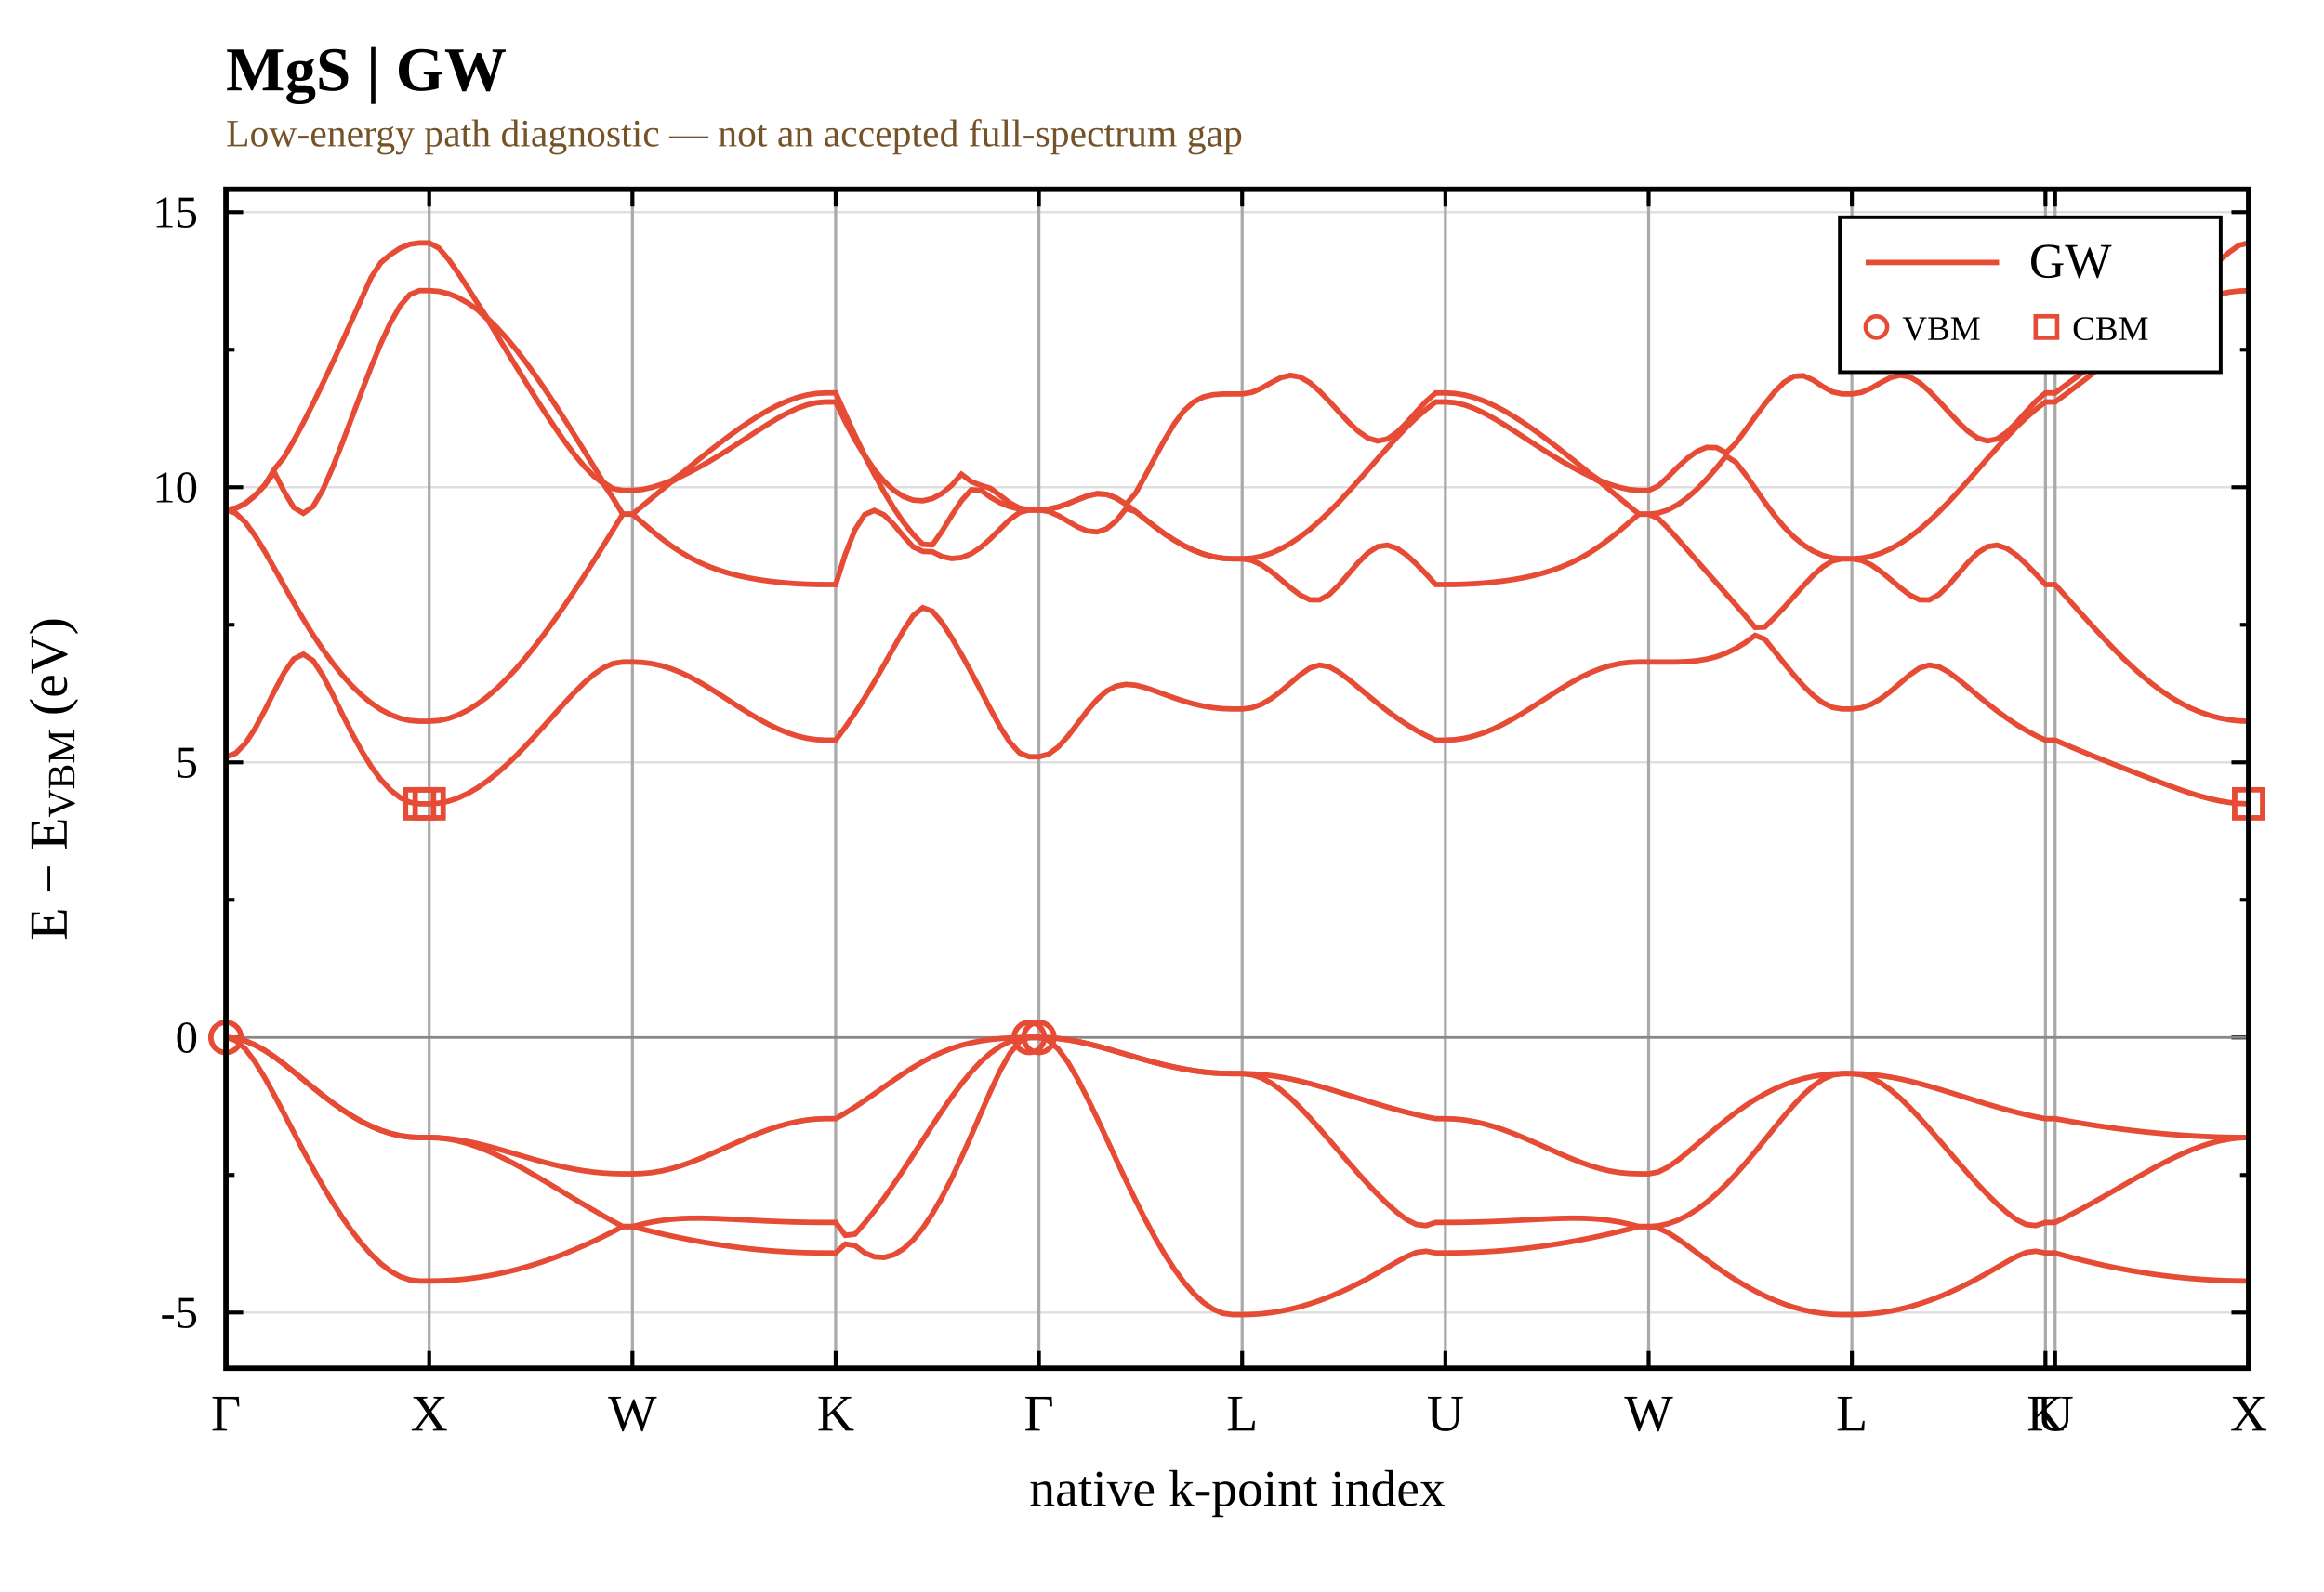
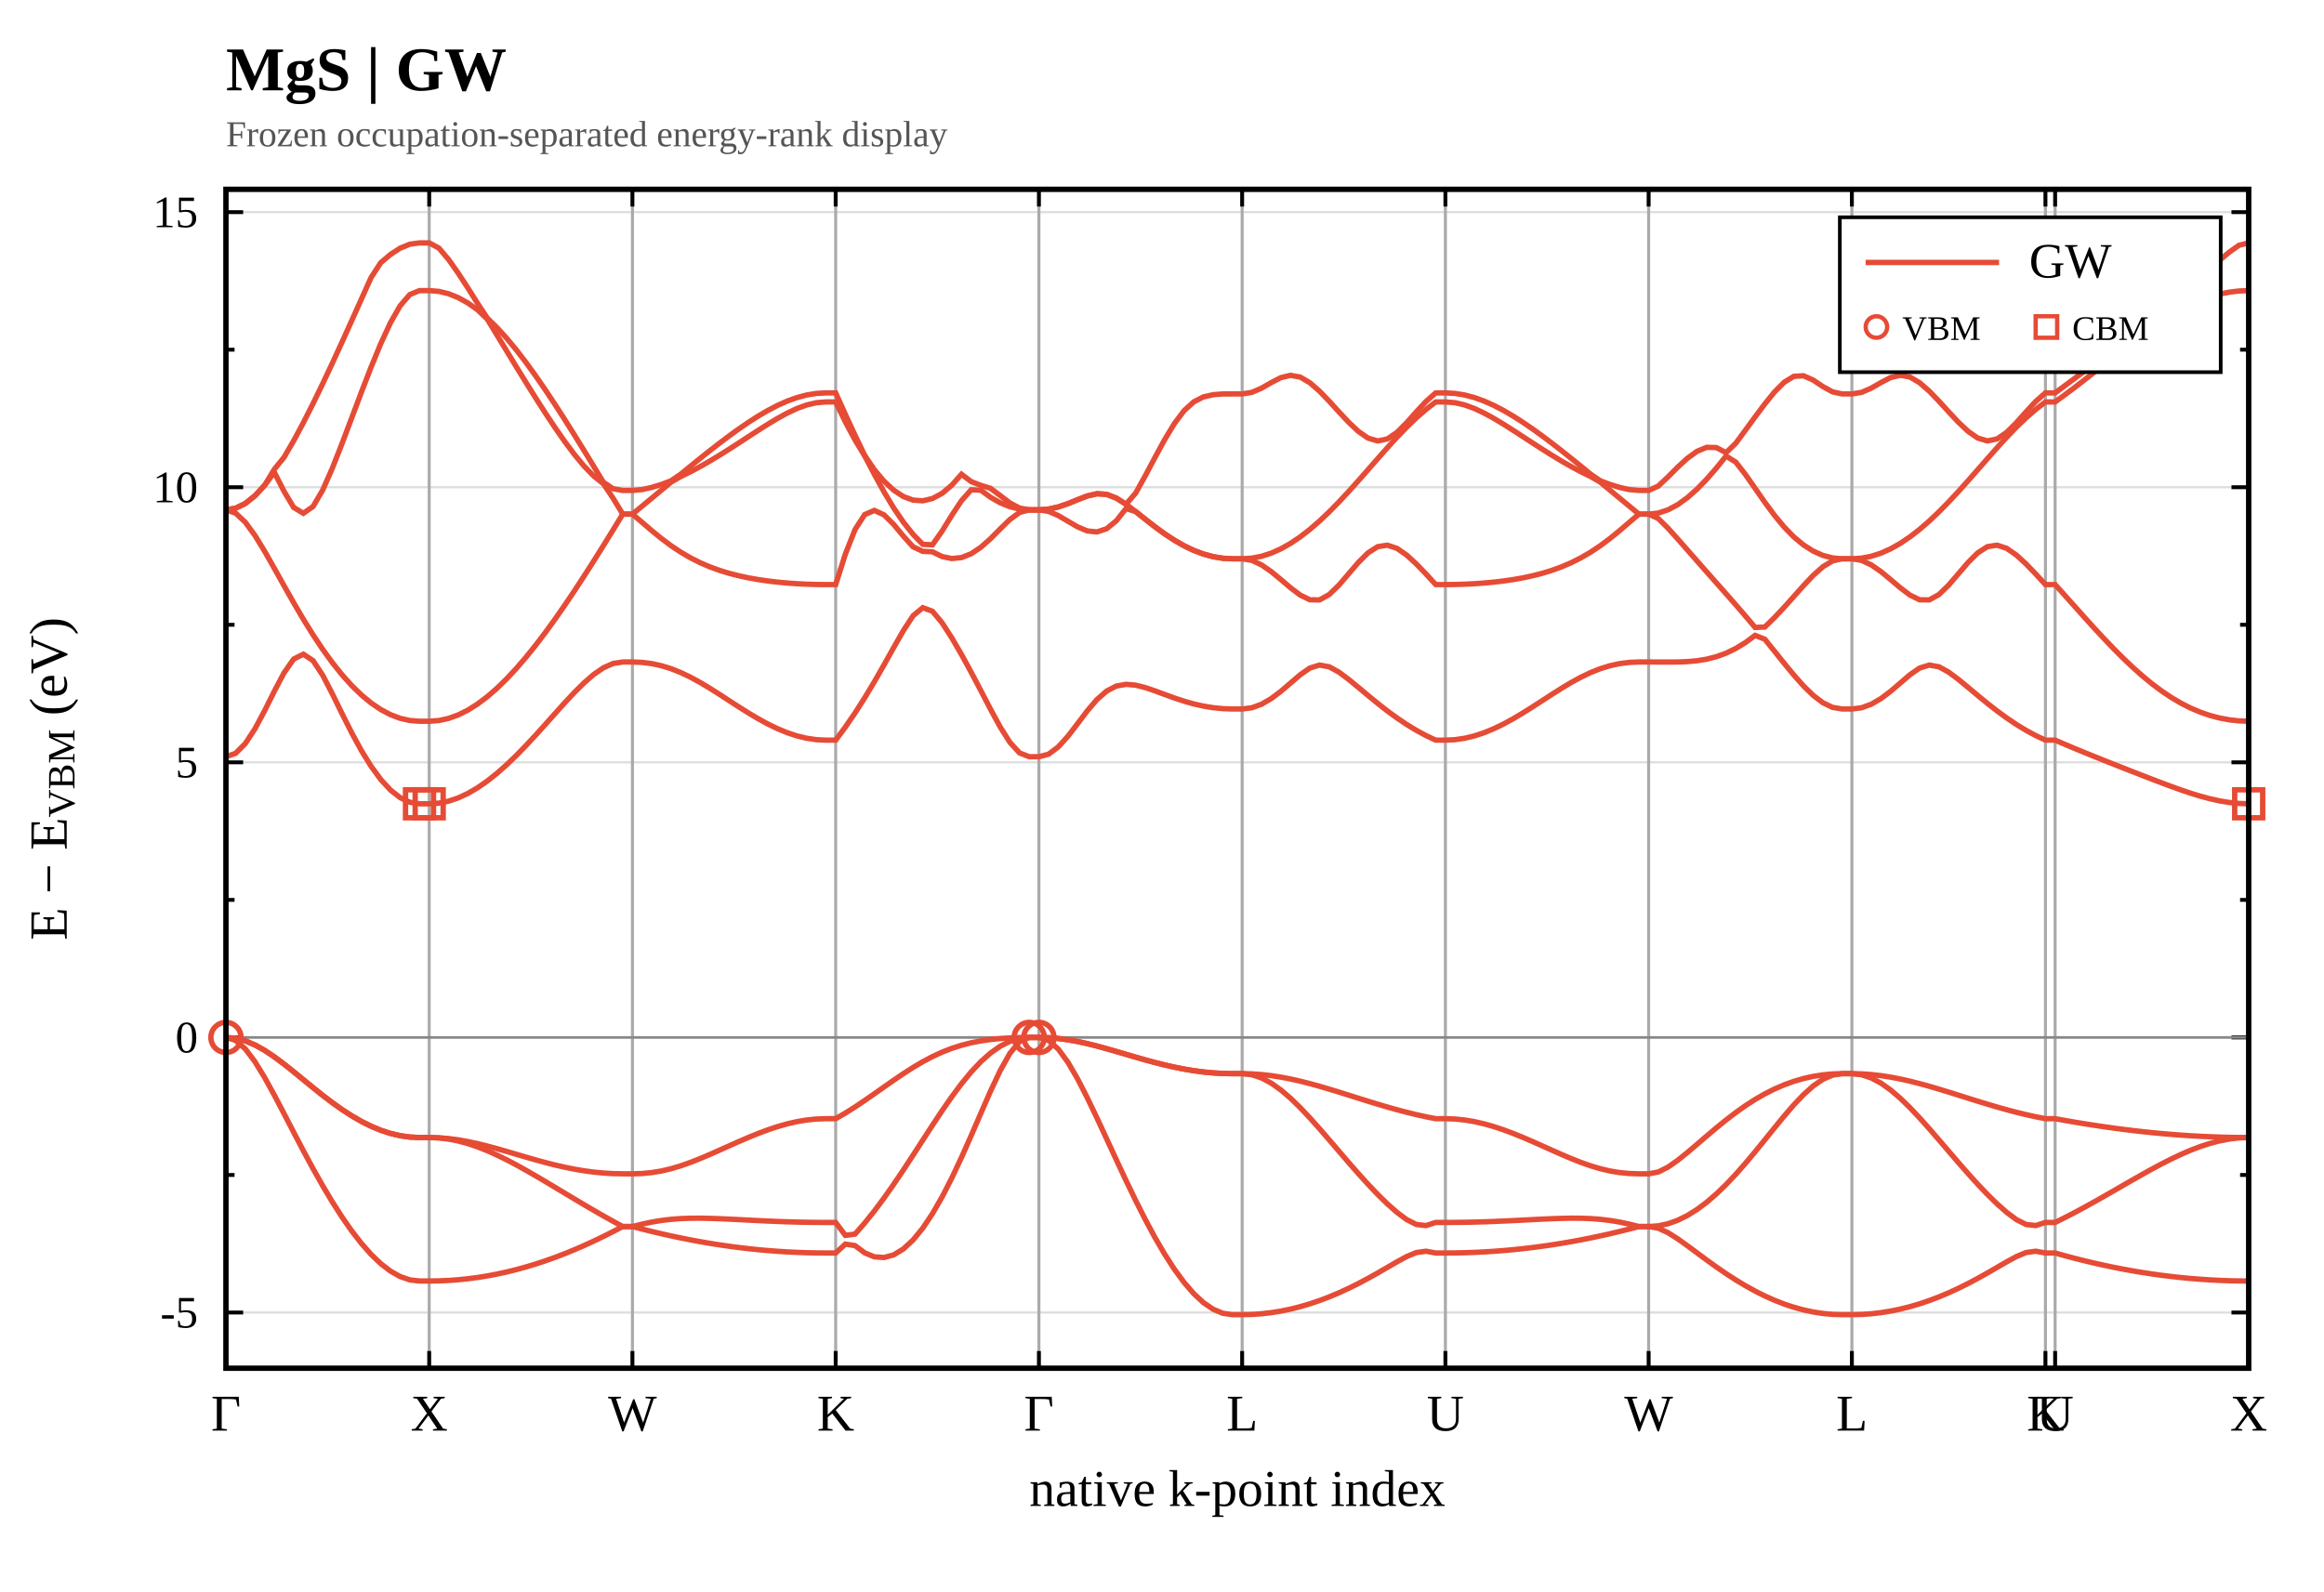
<svg xmlns="http://www.w3.org/2000/svg" width="1080" height="740" viewBox="0 0 1080 740">
  <rect width="100%" height="100%" fill="white" />
  <text x="105" y="42" font-family="Times New Roman, DejaVu Serif, serif" font-size="29" font-weight="bold">MgS | GW</text>
  <defs>
    <clipPath id="frontier-clip">
      <rect x="105" y="88" width="940" height="548" />
    </clipPath>
  </defs>
-   <text id="diagnostic-warning" x="105" y="68" font-family="Times New Roman, DejaVu Serif, serif" font-size="18" fill="#755328">Low-energy path diagnostic — not an accepted full-spectrum gap</text>
+   <text x="105" y="68" font-family="Times New Roman, DejaVu Serif, serif" font-size="17" fill="#555555">Frozen occupation-separated energy-rank display</text>
  <line x1="105" y1="610.105" x2="1045" y2="610.105" stroke="#dddddd" stroke-width="1" />
  <text x="92" y="617.105" text-anchor="end" font-family="Times New Roman, DejaVu Serif, serif" font-size="21">-5</text>
  <line x1="105" y1="610.105" x2="113" y2="610.105" stroke="black" stroke-width="1.8" />
  <line x1="1045" y1="610.105" x2="1037" y2="610.105" stroke="black" stroke-width="1.8" />
  <line x1="105" y1="546.168" x2="109" y2="546.168" stroke="black" stroke-width="1.8" />
  <line x1="1045" y1="546.168" x2="1041" y2="546.168" stroke="black" stroke-width="1.8" />
  <line x1="105" y1="482.231" x2="1045" y2="482.231" stroke="#dddddd" stroke-width="1" />
  <text x="92" y="489.231" text-anchor="end" font-family="Times New Roman, DejaVu Serif, serif" font-size="21">0</text>
  <line x1="105" y1="482.231" x2="113" y2="482.231" stroke="black" stroke-width="1.8" />
  <line x1="1045" y1="482.231" x2="1037" y2="482.231" stroke="black" stroke-width="1.8" />
  <line x1="105" y1="418.294" x2="109" y2="418.294" stroke="black" stroke-width="1.8" />
  <line x1="1045" y1="418.294" x2="1041" y2="418.294" stroke="black" stroke-width="1.8" />
  <line x1="105" y1="354.357" x2="1045" y2="354.357" stroke="#dddddd" stroke-width="1" />
  <text x="92" y="361.357" text-anchor="end" font-family="Times New Roman, DejaVu Serif, serif" font-size="21">5</text>
  <line x1="105" y1="354.357" x2="113" y2="354.357" stroke="black" stroke-width="1.8" />
  <line x1="1045" y1="354.357" x2="1037" y2="354.357" stroke="black" stroke-width="1.8" />
  <line x1="105" y1="290.421" x2="109" y2="290.421" stroke="black" stroke-width="1.8" />
  <line x1="1045" y1="290.421" x2="1041" y2="290.421" stroke="black" stroke-width="1.8" />
  <line x1="105" y1="226.484" x2="1045" y2="226.484" stroke="#dddddd" stroke-width="1" />
  <text x="92" y="233.484" text-anchor="end" font-family="Times New Roman, DejaVu Serif, serif" font-size="21">10</text>
  <line x1="105" y1="226.484" x2="113" y2="226.484" stroke="black" stroke-width="1.8" />
  <line x1="1045" y1="226.484" x2="1037" y2="226.484" stroke="black" stroke-width="1.8" />
  <line x1="105" y1="162.547" x2="109" y2="162.547" stroke="black" stroke-width="1.8" />
  <line x1="1045" y1="162.547" x2="1041" y2="162.547" stroke="black" stroke-width="1.8" />
  <line x1="105" y1="98.610" x2="1045" y2="98.610" stroke="#dddddd" stroke-width="1" />
  <text x="92" y="105.610" text-anchor="end" font-family="Times New Roman, DejaVu Serif, serif" font-size="21">15</text>
  <line x1="105" y1="98.610" x2="113" y2="98.610" stroke="black" stroke-width="1.8" />
  <line x1="1045" y1="98.610" x2="1037" y2="98.610" stroke="black" stroke-width="1.8" />
  <line x1="105.000" y1="88" x2="105.000" y2="636" stroke="#aaaaaa" stroke-width="1.4" />
  <text x="105.000" y="665" text-anchor="middle" font-family="Times New Roman, DejaVu Serif, serif" font-size="24">Γ</text>
  <line x1="105.000" y1="88" x2="105.000" y2="96" stroke="black" stroke-width="1.8" />
  <line x1="105.000" y1="636" x2="105.000" y2="628" stroke="black" stroke-width="1.8" />
  <line x1="199.450" y1="88" x2="199.450" y2="636" stroke="#aaaaaa" stroke-width="1.4" />
  <text x="199.450" y="665" text-anchor="middle" font-family="Times New Roman, DejaVu Serif, serif" font-size="24">X</text>
  <line x1="199.450" y1="88" x2="199.450" y2="96" stroke="black" stroke-width="1.8" />
  <line x1="199.450" y1="636" x2="199.450" y2="628" stroke="black" stroke-width="1.8" />
  <line x1="293.900" y1="88" x2="293.900" y2="636" stroke="#aaaaaa" stroke-width="1.4" />
  <text x="293.900" y="665" text-anchor="middle" font-family="Times New Roman, DejaVu Serif, serif" font-size="24">W</text>
  <line x1="293.900" y1="88" x2="293.900" y2="96" stroke="black" stroke-width="1.8" />
  <line x1="293.900" y1="636" x2="293.900" y2="628" stroke="black" stroke-width="1.8" />
  <line x1="388.349" y1="88" x2="388.349" y2="636" stroke="#aaaaaa" stroke-width="1.4" />
  <text x="388.349" y="665" text-anchor="middle" font-family="Times New Roman, DejaVu Serif, serif" font-size="24">K</text>
  <line x1="388.349" y1="88" x2="388.349" y2="96" stroke="black" stroke-width="1.8" />
  <line x1="388.349" y1="636" x2="388.349" y2="628" stroke="black" stroke-width="1.8" />
  <line x1="482.799" y1="88" x2="482.799" y2="636" stroke="#aaaaaa" stroke-width="1.4" />
  <text x="482.799" y="665" text-anchor="middle" font-family="Times New Roman, DejaVu Serif, serif" font-size="24">Γ</text>
  <line x1="482.799" y1="88" x2="482.799" y2="96" stroke="black" stroke-width="1.8" />
  <line x1="482.799" y1="636" x2="482.799" y2="628" stroke="black" stroke-width="1.8" />
  <line x1="577.249" y1="88" x2="577.249" y2="636" stroke="#aaaaaa" stroke-width="1.4" />
  <text x="577.249" y="665" text-anchor="middle" font-family="Times New Roman, DejaVu Serif, serif" font-size="24">L</text>
  <line x1="577.249" y1="88" x2="577.249" y2="96" stroke="black" stroke-width="1.8" />
  <line x1="577.249" y1="636" x2="577.249" y2="628" stroke="black" stroke-width="1.8" />
  <line x1="671.699" y1="88" x2="671.699" y2="636" stroke="#aaaaaa" stroke-width="1.4" />
  <text x="671.699" y="665" text-anchor="middle" font-family="Times New Roman, DejaVu Serif, serif" font-size="24">U</text>
  <line x1="671.699" y1="88" x2="671.699" y2="96" stroke="black" stroke-width="1.8" />
  <line x1="671.699" y1="636" x2="671.699" y2="628" stroke="black" stroke-width="1.8" />
  <line x1="766.148" y1="88" x2="766.148" y2="636" stroke="#aaaaaa" stroke-width="1.4" />
  <text x="766.148" y="665" text-anchor="middle" font-family="Times New Roman, DejaVu Serif, serif" font-size="24">W</text>
  <line x1="766.148" y1="88" x2="766.148" y2="96" stroke="black" stroke-width="1.8" />
  <line x1="766.148" y1="636" x2="766.148" y2="628" stroke="black" stroke-width="1.8" />
  <line x1="860.598" y1="88" x2="860.598" y2="636" stroke="#aaaaaa" stroke-width="1.4" />
  <text x="860.598" y="665" text-anchor="middle" font-family="Times New Roman, DejaVu Serif, serif" font-size="24">L</text>
  <line x1="860.598" y1="88" x2="860.598" y2="96" stroke="black" stroke-width="1.8" />
  <line x1="860.598" y1="636" x2="860.598" y2="628" stroke="black" stroke-width="1.8" />
  <line x1="950.550" y1="88" x2="950.550" y2="636" stroke="#aaaaaa" stroke-width="1.4" />
  <text x="950.550" y="665" text-anchor="middle" font-family="Times New Roman, DejaVu Serif, serif" font-size="24">K</text>
  <line x1="950.550" y1="88" x2="950.550" y2="96" stroke="black" stroke-width="1.8" />
  <line x1="950.550" y1="636" x2="950.550" y2="628" stroke="black" stroke-width="1.8" />
  <line x1="955.048" y1="88" x2="955.048" y2="636" stroke="#aaaaaa" stroke-width="1.4" />
  <text x="955.048" y="665" text-anchor="middle" font-family="Times New Roman, DejaVu Serif, serif" font-size="24">U</text>
  <line x1="955.048" y1="88" x2="955.048" y2="96" stroke="black" stroke-width="1.8" />
  <line x1="955.048" y1="636" x2="955.048" y2="628" stroke="black" stroke-width="1.8" />
  <line x1="1045.000" y1="88" x2="1045.000" y2="636" stroke="#aaaaaa" stroke-width="1.4" />
  <text x="1045.000" y="665" text-anchor="middle" font-family="Times New Roman, DejaVu Serif, serif" font-size="24">X</text>
  <line x1="1045.000" y1="88" x2="1045.000" y2="96" stroke="black" stroke-width="1.8" />
  <line x1="1045.000" y1="636" x2="1045.000" y2="628" stroke="black" stroke-width="1.8" />
  <line x1="105" y1="482.231" x2="1045" y2="482.231" stroke="#888888" stroke-width="1.2" />
  <path id="GW-rank-1" d="M105.000,482.231 L109.498,483.618 L113.995,487.566 L118.493,493.536 L122.990,500.891 L127.488,509.070 L131.986,517.651 L136.483,526.335 L140.981,534.915 L145.478,543.244 L149.976,551.215 L154.474,558.745 L158.971,565.761 L163.469,572.199 L167.967,577.998 L172.464,583.088 L176.962,587.399 L181.459,590.856 L185.957,593.389 L190.455,594.938 L194.952,595.460 L199.450,595.460 L203.947,595.394 L208.445,595.196 L212.943,594.867 L217.440,594.406 L221.938,593.815 L226.435,593.094 L230.933,592.243 L235.431,591.263 L239.928,590.156 L244.426,588.922 L248.923,587.564 L253.421,586.082 L257.919,584.479 L262.416,582.758 L266.914,580.921 L271.411,578.971 L275.909,576.912 L280.407,574.750 L284.904,572.490 L289.402,570.137 L293.900,570.137 L298.397,571.308 L302.895,572.426 L307.392,573.488 L311.890,574.494 L316.388,575.442 L320.885,576.333 L325.383,577.165 L329.880,577.938 L334.378,578.651 L338.876,579.303 L343.373,579.895 L347.871,580.426 L352.368,580.895 L356.866,581.301 L361.364,581.646 L365.861,581.929 L370.359,582.148 L374.856,582.306 L379.354,582.400 L383.852,582.431 L388.349,582.431 L392.847,578.303 L397.344,578.996 L401.842,582.361 L406.340,584.221 L410.837,584.529 L415.335,583.290 L419.833,580.549 L424.330,576.382 L428.828,570.883 L433.325,564.164 L437.823,556.346 L442.321,547.573 L446.818,538.018 L451.316,527.896 L455.813,517.495 L460.311,507.219 L464.809,497.658 L469.306,489.638 L473.804,484.182 L478.301,482.231 L482.799,482.231 L487.297,483.629 L491.794,487.640 L496.292,493.797 L500.789,501.529 L505.287,510.305 L509.785,519.701 L514.282,529.394 L518.780,539.140 L523.278,548.748 L527.775,558.064 L532.273,566.958 L536.770,575.313 L541.268,583.026 L545.766,589.995 L550.263,596.128 L554.761,601.329 L559.258,605.508 L563.756,608.577 L568.254,610.456 L572.751,611.091 L577.249,611.091 L581.746,610.987 L586.244,610.676 L590.742,610.159 L595.239,609.436 L599.737,608.510 L604.234,607.383 L608.732,606.059 L613.230,604.540 L617.727,602.832 L622.225,600.940 L626.722,598.872 L631.220,596.638 L635.718,594.253 L640.215,591.741 L644.713,589.142 L649.211,586.535 L653.708,584.091 L658.206,582.217 L662.703,581.613 L667.201,582.431 L671.699,582.431 L676.196,582.400 L680.694,582.306 L685.191,582.149 L689.689,581.929 L694.187,581.647 L698.684,581.302 L703.182,580.895 L707.679,580.426 L712.177,579.896 L716.675,579.304 L721.172,578.651 L725.670,577.938 L730.167,577.165 L734.665,576.333 L739.163,575.442 L743.660,574.494 L748.158,573.488 L752.656,572.426 L757.153,571.308 L761.651,570.137 L766.148,570.137 L770.646,570.918 L775.144,572.988 L779.641,575.828 L784.139,579.038 L788.636,582.375 L793.134,585.702 L797.632,588.938 L802.129,592.030 L806.627,594.943 L811.124,597.652 L815.622,600.141 L820.120,602.394 L824.617,604.403 L829.115,606.159 L833.612,607.655 L838.110,608.887 L842.608,609.848 L847.105,610.538 L851.603,610.953 L856.100,611.091 L860.598,611.091 L865.096,610.987 L869.593,610.676 L874.091,610.159 L878.589,609.436 L883.086,608.509 L887.584,607.382 L892.081,606.057 L896.579,604.538 L901.077,602.829 L905.574,600.937 L910.072,598.868 L914.569,596.634 L919.067,594.250 L923.565,591.738 L928.062,589.140 L932.560,586.533 L937.057,584.090 L941.555,582.216 L946.053,581.613 L950.550,582.431 L955.048,582.431 L959.545,583.687 L964.043,584.882 L968.541,586.015 L973.038,587.085 L977.536,588.093 L982.033,589.038 L986.531,589.918 L991.029,590.734 L995.526,591.487 L1000.024,592.175 L1004.522,592.798 L1009.019,593.355 L1013.517,593.848 L1018.014,594.276 L1022.512,594.637 L1027.010,594.933 L1031.507,595.164 L1036.005,595.328 L1040.502,595.427 L1045.000,595.460" fill="none" stroke="#E64B35" stroke-width="2.5" clip-path="url(#frontier-clip)" />
  <path id="GW-rank-2" d="M105.000,482.231 L109.498,482.636 L113.995,483.826 L118.493,485.732 L122.990,488.251 L127.488,491.256 L131.986,494.615 L136.483,498.197 L140.981,501.882 L145.478,505.566 L149.976,509.157 L154.474,512.581 L158.971,515.775 L163.469,518.689 L167.967,521.283 L172.464,523.524 L176.962,525.388 L181.459,526.855 L185.957,527.912 L190.455,528.549 L194.952,528.762 L199.450,528.762 L203.947,528.945 L208.445,529.489 L212.943,530.380 L217.440,531.597 L221.938,533.112 L226.435,534.894 L230.933,536.906 L235.431,539.113 L239.928,541.480 L244.426,543.973 L248.923,546.559 L253.421,549.209 L257.919,551.898 L262.416,554.602 L266.914,557.299 L271.411,559.972 L275.909,562.606 L280.407,565.185 L284.904,567.699 L289.402,570.137 L293.900,570.137 L298.397,569.011 L302.895,568.060 L307.392,567.312 L311.890,566.776 L316.388,566.441 L320.885,566.280 L325.383,566.258 L329.880,566.340 L334.378,566.494 L338.876,566.693 L343.373,566.916 L347.871,567.147 L352.368,567.373 L356.866,567.584 L361.364,567.773 L365.861,567.935 L370.359,568.064 L374.856,568.158 L379.354,568.216 L383.852,568.235 L388.349,568.235 L392.847,574.231 L397.344,573.649 L401.842,568.499 L406.340,562.887 L410.837,556.859 L415.335,550.477 L419.833,543.809 L424.330,536.945 L428.828,529.988 L433.325,523.055 L437.823,516.278 L442.321,509.796 L446.818,503.751 L451.316,498.279 L455.813,493.495 L460.311,489.492 L464.809,486.334 L469.306,484.059 L473.804,482.689 L478.301,482.231 L482.799,482.231 L487.297,482.356 L491.794,482.726 L496.292,483.327 L500.789,484.135 L505.287,485.119 L509.785,486.245 L514.282,487.474 L518.780,488.769 L523.278,490.092 L527.775,491.409 L532.273,492.690 L536.770,493.906 L541.268,495.034 L545.766,496.052 L550.263,496.944 L554.761,497.694 L559.258,498.289 L563.756,498.721 L568.254,498.982 L572.751,499.070 L577.249,499.070 L581.746,499.576 L586.244,501.064 L590.742,503.461 L595.239,506.652 L599.737,510.505 L604.234,514.881 L608.732,519.646 L613.230,524.679 L617.727,529.869 L622.225,535.122 L626.722,540.354 L631.220,545.488 L635.718,550.454 L640.215,555.180 L644.713,559.588 L649.211,563.563 L653.708,566.905 L658.206,569.184 L662.703,569.682 L667.201,568.235 L671.699,568.235 L676.196,568.216 L680.694,568.159 L685.191,568.064 L689.689,567.935 L694.187,567.773 L698.684,567.584 L703.182,567.373 L707.679,567.147 L712.177,566.916 L716.675,566.693 L721.172,566.494 L725.670,566.340 L730.167,566.258 L734.665,566.280 L739.163,566.441 L743.660,566.776 L748.158,567.312 L752.656,568.060 L757.153,569.012 L761.651,570.137 L766.148,570.137 L770.646,569.812 L775.144,568.843 L779.641,567.240 L784.139,565.022 L788.636,562.214 L793.134,558.850 L797.632,554.969 L802.129,550.621 L806.627,545.860 L811.124,540.757 L815.622,535.390 L820.120,529.859 L824.617,524.280 L829.115,518.798 L833.612,513.586 L838.110,508.848 L842.608,504.810 L847.105,501.705 L851.603,499.742 L856.100,499.070 L860.598,499.070 L865.096,499.576 L869.593,501.064 L874.091,503.461 L878.589,506.652 L883.086,510.505 L887.584,514.881 L892.081,519.646 L896.579,524.678 L901.077,529.869 L905.574,535.122 L910.072,540.354 L914.569,545.488 L919.067,550.454 L923.565,555.180 L928.062,559.588 L932.560,563.563 L937.057,566.905 L941.555,569.184 L946.053,569.682 L950.550,568.235 L955.048,568.235 L959.545,566.003 L964.043,563.674 L968.541,561.259 L973.038,558.773 L977.536,556.233 L982.033,553.657 L986.531,551.065 L991.029,548.480 L995.526,545.926 L1000.024,543.431 L1004.522,541.025 L1009.019,538.740 L1013.517,536.609 L1018.014,534.667 L1022.512,532.950 L1027.010,531.490 L1031.507,530.318 L1036.005,529.461 L1040.502,528.938 L1045.000,528.762" fill="none" stroke="#E64B35" stroke-width="2.5" clip-path="url(#frontier-clip)" />
  <path id="GW-rank-3" d="M105.000,482.231 L109.498,482.636 L113.995,483.826 L118.493,485.732 L122.990,488.251 L127.488,491.256 L131.986,494.615 L136.483,498.197 L140.981,501.882 L145.478,505.565 L149.976,509.157 L154.474,512.580 L158.971,515.775 L163.469,518.689 L167.967,521.283 L172.464,523.524 L176.962,525.388 L181.459,526.855 L185.957,527.912 L190.455,528.549 L194.952,528.762 L199.450,528.762 L203.947,528.884 L208.445,529.247 L212.943,529.835 L217.440,530.628 L221.938,531.597 L226.435,532.709 L230.933,533.928 L235.431,535.218 L239.928,536.541 L244.426,537.863 L248.923,539.153 L253.421,540.382 L257.919,541.524 L262.416,542.557 L266.914,543.462 L271.411,544.223 L275.909,544.828 L280.407,545.267 L284.904,545.533 L289.402,545.622 L293.900,545.622 L298.397,545.485 L302.895,545.052 L307.392,544.304 L311.890,543.246 L316.388,541.902 L320.885,540.315 L325.383,538.539 L329.880,536.628 L334.378,534.639 L338.876,532.620 L343.373,530.621 L347.871,528.686 L352.368,526.857 L356.866,525.176 L361.364,523.679 L365.861,522.401 L370.359,521.373 L374.856,520.619 L379.354,520.159 L383.852,520.004 L388.349,520.004 L392.847,517.396 L397.344,514.557 L401.842,511.545 L406.340,508.420 L410.837,505.250 L415.335,502.105 L419.833,499.058 L424.330,496.176 L428.828,493.519 L433.325,491.137 L437.823,489.061 L442.321,487.306 L446.818,485.868 L451.316,484.726 L455.813,483.851 L460.311,483.206 L464.809,482.751 L469.306,482.453 L473.804,482.285 L478.301,482.231 L482.799,482.231 L487.297,482.356 L491.794,482.726 L496.292,483.327 L500.789,484.135 L505.287,485.119 L509.785,486.245 L514.282,487.474 L518.780,488.769 L523.278,490.092 L527.775,491.409 L532.273,492.690 L536.770,493.906 L541.268,495.034 L545.766,496.052 L550.263,496.944 L554.761,497.693 L559.258,498.289 L563.756,498.721 L568.254,498.982 L572.751,499.070 L577.249,499.070 L581.746,499.175 L586.244,499.485 L590.742,499.993 L595.239,500.688 L599.737,501.551 L604.234,502.564 L608.732,503.704 L613.230,504.946 L617.727,506.268 L622.225,507.645 L626.722,509.054 L631.220,510.471 L635.718,511.878 L640.215,513.253 L644.713,514.580 L649.211,515.844 L653.708,517.030 L658.206,518.125 L662.703,519.120 L667.201,520.004 L671.699,520.004 L676.196,520.159 L680.694,520.619 L685.191,521.373 L689.689,522.401 L694.187,523.679 L698.684,525.176 L703.182,526.858 L707.679,528.686 L712.177,530.621 L716.675,532.620 L721.172,534.639 L725.670,536.629 L730.167,538.539 L734.665,540.315 L739.163,541.902 L743.660,543.246 L748.158,544.304 L752.656,545.052 L757.153,545.485 L761.651,545.622 L766.148,545.622 L770.646,544.776 L775.144,542.514 L779.641,539.365 L784.139,535.748 L788.636,531.924 L793.134,528.057 L797.632,524.257 L802.129,520.605 L806.627,517.161 L811.124,513.973 L815.622,511.071 L820.120,508.480 L824.617,506.211 L829.115,504.268 L833.612,502.647 L838.110,501.340 L842.608,500.338 L847.105,499.631 L851.603,499.210 L856.100,499.070 L860.598,499.070 L865.096,499.175 L869.593,499.485 L874.091,499.993 L878.589,500.688 L883.086,501.551 L887.584,502.564 L892.081,503.704 L896.579,504.946 L901.077,506.268 L905.574,507.645 L910.072,509.054 L914.569,510.471 L919.067,511.877 L923.565,513.253 L928.062,514.580 L932.560,515.844 L937.057,517.030 L941.555,518.126 L946.053,519.120 L950.550,520.004 L955.048,520.004 L959.545,520.814 L964.043,521.592 L968.541,522.335 L973.038,523.043 L977.536,523.715 L982.033,524.348 L986.531,524.942 L991.029,525.497 L995.526,526.010 L1000.024,526.481 L1004.522,526.910 L1009.019,527.296 L1013.517,527.637 L1018.014,527.934 L1022.512,528.187 L1027.010,528.393 L1031.507,528.554 L1036.005,528.670 L1040.502,528.739 L1045.000,528.762" fill="none" stroke="#E64B35" stroke-width="2.5" clip-path="url(#frontier-clip)" />
  <path id="GW-rank-4" d="M105.000,351.756 L109.498,350.166 L113.995,345.626 L118.493,338.747 L122.990,330.337 L127.488,321.308 L131.986,312.775 L136.483,306.346 L140.981,304.100 L145.478,307.066 L149.976,313.901 L154.474,322.583 L158.971,331.764 L163.469,340.692 L167.967,348.930 L172.464,356.209 L176.962,362.349 L181.459,367.229 L185.957,370.768 L190.455,372.911 L194.952,373.629 L199.450,373.629 L203.947,373.321 L208.445,372.403 L212.943,370.889 L217.440,368.803 L221.938,366.180 L226.435,363.058 L230.933,359.483 L235.431,355.506 L239.928,351.181 L244.426,346.568 L248.923,341.732 L253.421,336.749 L257.919,331.705 L262.416,326.706 L266.914,321.887 L271.411,317.415 L275.909,313.507 L280.407,310.418 L284.904,308.416 L289.402,307.721 L293.900,307.721 L298.397,307.904 L302.895,308.475 L307.392,309.453 L311.890,310.844 L316.388,312.634 L320.885,314.785 L325.383,317.242 L329.880,319.934 L334.378,322.780 L338.876,325.699 L343.373,328.609 L347.871,331.435 L352.368,334.106 L356.866,336.559 L361.364,338.736 L365.861,340.588 L370.359,342.074 L374.856,343.161 L379.354,343.822 L383.852,344.045 L388.349,344.045 L392.847,337.963 L397.344,331.410 L401.842,324.369 L406.340,316.873 L410.837,309.014 L415.335,300.967 L419.833,293.082 L424.330,286.209 L428.828,282.482 L433.325,284.137 L437.823,289.534 L442.321,296.515 L446.818,304.252 L451.316,312.471 L455.813,321.020 L460.311,329.664 L464.809,337.936 L469.306,345.053 L473.804,349.980 L478.301,351.756 L482.799,351.756 L487.297,350.566 L491.794,347.202 L496.292,342.217 L500.789,336.355 L505.287,330.416 L509.785,325.165 L514.282,321.222 L518.780,318.897 L523.278,318.107 L527.775,318.491 L532.273,319.625 L536.770,321.153 L541.268,322.818 L545.766,324.449 L550.263,325.934 L554.761,327.206 L559.258,328.223 L563.756,328.961 L568.254,329.408 L572.751,329.558 L577.249,329.558 L581.746,328.997 L586.244,327.353 L590.742,324.741 L595.239,321.357 L599.737,317.502 L604.234,313.643 L608.732,310.531 L613.230,309.142 L617.727,309.957 L622.225,312.437 L626.722,315.789 L631.220,319.491 L635.718,323.261 L640.215,326.945 L644.713,330.456 L649.211,333.740 L653.708,336.761 L658.206,339.497 L662.703,341.929 L667.201,344.045 L671.699,344.045 L676.196,343.822 L680.694,343.161 L685.191,342.074 L689.689,340.588 L694.187,338.735 L698.684,336.559 L703.182,334.106 L707.679,331.435 L712.177,328.609 L716.675,325.699 L721.172,322.780 L725.670,319.933 L730.167,317.242 L734.665,314.785 L739.163,312.634 L743.660,310.844 L748.158,309.453 L752.656,308.475 L757.153,307.904 L761.651,307.721 L766.148,307.721 L770.646,307.733 L775.144,307.751 L779.641,307.715 L784.139,307.542 L788.636,307.136 L793.134,306.400 L797.632,305.249 L802.129,303.611 L806.627,301.433 L811.124,298.683 L815.622,295.357 L820.120,297.115 L824.617,302.695 L829.115,308.300 L833.612,313.758 L838.110,318.829 L842.608,323.223 L847.105,326.639 L851.603,328.812 L856.100,329.558 L860.598,329.558 L865.096,328.997 L869.593,327.354 L874.091,324.742 L878.589,321.358 L883.086,317.502 L887.584,313.644 L892.081,310.531 L896.579,309.142 L901.077,309.956 L905.574,312.437 L910.072,315.790 L914.569,319.492 L919.067,323.261 L923.565,326.945 L928.062,330.456 L932.560,333.739 L937.057,336.761 L941.555,339.496 L946.053,341.928 L950.550,344.045 L955.048,344.045 L959.545,345.979 L964.043,347.873 L968.541,349.731 L973.038,351.559 L977.536,353.363 L982.033,355.148 L986.531,356.919 L991.029,358.681 L995.526,360.433 L1000.024,362.173 L1004.522,363.890 L1009.019,365.569 L1013.517,367.183 L1018.014,368.702 L1022.512,370.086 L1027.010,371.294 L1031.507,372.284 L1036.005,373.021 L1040.502,373.476 L1045.000,373.629" fill="none" stroke="#E64B35" stroke-width="2.5" clip-path="url(#frontier-clip)" />
  <path id="GW-rank-5" d="M105.000,236.998 L109.498,238.522 L113.995,242.749 L118.493,248.920 L122.990,256.267 L127.488,264.181 L131.986,272.250 L136.483,280.200 L140.981,287.857 L145.478,295.102 L149.976,301.855 L154.474,308.062 L158.971,313.682 L163.469,318.686 L167.967,323.054 L172.464,326.770 L176.962,329.820 L181.459,332.197 L185.957,333.898 L190.455,334.918 L194.952,335.259 L199.450,335.259 L203.947,334.929 L208.445,333.944 L212.943,332.319 L217.440,330.076 L221.938,327.243 L226.435,323.855 L230.933,319.949 L235.431,315.564 L239.928,310.740 L244.426,305.517 L248.923,299.933 L253.421,294.024 L257.919,287.825 L262.416,281.370 L266.914,274.691 L271.411,267.818 L275.909,260.781 L280.407,253.609 L284.904,246.332 L289.402,238.980 L293.900,238.980 L298.397,242.805 L302.895,246.668 L307.392,250.330 L311.890,253.683 L316.388,256.678 L320.885,259.302 L325.383,261.566 L329.880,263.497 L334.378,265.129 L338.876,266.503 L343.373,267.654 L347.871,268.614 L352.368,269.411 L356.866,270.066 L361.364,270.596 L365.861,271.015 L370.359,271.332 L374.856,271.554 L379.354,271.685 L383.852,271.729 L388.349,271.729 L392.847,257.592 L397.344,246.163 L401.842,239.193 L406.340,237.260 L410.837,239.332 L415.335,243.793 L419.833,249.224 L424.330,254.186 L428.828,256.296 L433.325,256.490 L437.823,258.717 L442.321,259.628 L446.818,259.186 L451.316,257.405 L455.813,254.395 L460.311,250.401 L464.809,245.866 L469.306,241.488 L473.804,238.216 L478.301,236.998 L482.799,236.998 L487.297,237.707 L491.794,239.655 L496.292,242.291 L500.789,244.912 L505.287,246.797 L509.785,247.261 L514.282,245.763 L518.780,242.079 L523.278,236.395 L527.775,237.800 L532.273,241.386 L536.770,244.895 L541.268,248.174 L545.766,251.130 L550.263,253.701 L554.761,255.847 L559.258,257.540 L563.756,258.761 L568.254,259.498 L572.751,259.745 L577.249,259.745 L581.746,260.485 L586.244,262.574 L590.742,265.684 L595.239,269.390 L599.737,273.220 L604.234,276.616 L608.732,278.809 L613.230,278.855 L617.727,276.355 L622.225,271.981 L626.722,266.739 L631.220,261.484 L635.718,257.007 L640.215,254.118 L644.713,253.419 L649.211,254.904 L653.708,258.027 L658.206,262.156 L662.703,266.823 L667.201,271.729 L671.699,271.729 L676.196,271.685 L680.694,271.554 L685.191,271.332 L689.689,271.015 L694.187,270.596 L698.684,270.066 L703.182,269.411 L707.679,268.614 L712.177,267.653 L716.675,266.503 L721.172,265.129 L725.670,263.497 L730.167,261.566 L734.665,259.303 L739.163,256.679 L743.660,253.685 L748.158,250.332 L752.656,246.670 L757.153,242.806 L761.651,238.980 L766.148,238.980 L770.646,241.047 L775.144,245.504 L779.641,250.501 L784.139,255.616 L788.636,260.739 L793.134,265.839 L797.632,270.918 L802.129,276.000 L806.627,281.121 L811.124,286.324 L815.622,291.649 L820.120,291.476 L824.617,287.098 L829.115,282.319 L833.612,277.291 L838.110,272.238 L842.608,267.484 L847.105,263.469 L851.603,260.728 L856.100,259.745 L860.598,259.745 L865.096,260.485 L869.593,262.575 L874.091,265.686 L878.589,269.392 L883.086,273.222 L887.584,276.618 L892.081,278.810 L896.579,278.855 L901.077,276.355 L905.574,271.981 L910.072,266.739 L914.569,261.483 L919.067,257.004 L923.565,254.114 L928.062,253.413 L932.560,254.898 L937.057,258.023 L941.555,262.153 L946.053,266.822 L950.550,271.729 L955.048,271.729 L959.545,276.723 L964.043,281.757 L968.541,286.782 L973.038,291.746 L977.536,296.603 L982.033,301.309 L986.531,305.821 L991.029,310.100 L995.526,314.108 L1000.024,317.812 L1004.522,321.184 L1009.019,324.203 L1013.517,326.854 L1018.014,329.131 L1022.512,331.037 L1027.010,332.577 L1031.507,333.760 L1036.005,334.596 L1040.502,335.094 L1045.000,335.259" fill="none" stroke="#E64B35" stroke-width="2.5" clip-path="url(#frontier-clip)" />
  <path id="GW-rank-6" d="M105.000,236.998 L109.498,236.243 L113.995,234.033 L118.493,230.437 L122.990,225.564 L127.488,219.564 L131.986,228.366 L136.483,235.890 L140.981,238.598 L145.478,235.449 L149.976,227.770 L154.474,217.554 L158.971,206.120 L163.469,194.202 L167.967,182.251 L172.464,170.627 L176.962,159.710 L181.459,149.990 L185.957,142.126 L190.455,136.915 L194.952,135.081 L199.450,135.081 L203.947,135.445 L208.445,136.535 L212.943,138.341 L217.440,140.848 L221.938,144.027 L226.435,148.330 L230.933,155.708 L235.431,163.106 L239.928,170.479 L244.426,177.780 L248.923,184.964 L253.421,191.978 L257.919,198.753 L262.416,205.204 L266.914,211.217 L271.411,216.639 L275.909,221.271 L280.407,224.869 L284.904,231.581 L289.402,238.980 L293.900,238.980 L298.397,235.276 L302.895,231.554 L307.392,227.823 L311.890,224.094 L316.388,221.498 L320.885,219.297 L325.383,216.895 L329.880,214.319 L334.378,211.602 L338.876,208.774 L343.373,205.872 L347.871,202.936 L352.368,200.016 L356.866,197.170 L361.364,194.470 L365.861,192.007 L370.359,189.891 L374.856,188.246 L379.354,187.196 L383.852,186.833 L388.349,186.833 L392.847,196.116 L397.344,204.506 L401.842,211.945 L406.340,220.503 L410.837,228.692 L415.335,236.142 L419.833,242.747 L424.330,248.409 L428.828,253.023 L433.325,253.254 L437.823,246.833 L442.321,239.527 L446.818,232.741 L451.316,227.674 L455.813,227.869 L460.311,231.158 L464.809,233.714 L469.306,235.539 L473.804,236.634 L478.301,236.998 L482.799,236.998 L487.297,236.651 L491.794,235.647 L496.292,234.110 L500.789,232.271 L505.287,230.537 L509.785,229.510 L514.282,229.793 L518.780,231.545 L523.278,234.388 L527.775,237.800 L532.273,241.386 L536.770,244.894 L541.268,248.174 L545.766,251.130 L550.263,253.701 L554.761,255.847 L559.258,257.540 L563.756,258.761 L568.254,259.498 L572.751,259.745 L577.249,259.745 L581.746,259.451 L586.244,258.574 L590.742,257.125 L595.239,255.121 L599.737,252.589 L604.234,249.561 L608.732,246.073 L613.230,242.171 L617.727,237.904 L622.225,233.326 L626.722,228.500 L631.220,223.491 L635.718,218.375 L640.215,213.230 L644.713,208.147 L649.211,203.223 L653.708,198.552 L658.206,194.222 L662.703,190.302 L667.201,186.833 L671.699,186.833 L676.196,187.197 L680.694,188.249 L685.191,189.894 L689.689,192.011 L694.187,194.474 L698.684,197.174 L703.182,200.020 L707.679,202.940 L712.177,205.876 L716.675,208.778 L721.172,211.606 L725.670,214.323 L730.167,216.899 L734.665,219.301 L739.163,221.501 L743.660,224.096 L748.158,227.824 L752.656,231.555 L757.153,235.277 L761.651,238.980 L766.148,238.980 L770.646,238.479 L775.144,236.998 L779.641,234.592 L784.139,231.348 L788.636,227.361 L793.134,222.737 L797.632,217.579 L802.129,211.989 L806.627,214.794 L811.124,220.559 L815.622,226.979 L820.120,233.447 L824.617,239.532 L829.115,244.958 L833.612,249.570 L838.110,253.304 L842.608,256.160 L847.105,258.165 L851.603,259.352 L856.100,259.745 L860.598,259.745 L865.096,259.451 L869.593,258.574 L874.091,257.124 L878.589,255.120 L883.086,252.588 L887.584,249.560 L892.081,246.073 L896.579,242.171 L901.077,237.905 L905.574,233.328 L910.072,228.501 L914.569,223.491 L919.067,218.373 L923.565,213.226 L928.062,208.141 L932.560,203.215 L937.057,198.544 L941.555,194.216 L946.053,190.299 L950.550,186.833 L955.048,186.833 L959.545,183.551 L964.043,180.179 L968.541,176.717 L973.038,173.169 L977.536,169.535 L982.033,165.820 L986.531,162.024 L991.029,158.151 L995.526,154.202 L1000.024,150.868 L1004.522,148.185 L1009.019,145.676 L1013.517,143.368 L1018.014,141.289 L1022.512,139.466 L1027.010,137.929 L1031.507,136.703 L1036.005,135.809 L1040.502,135.264 L1045.000,135.081" fill="none" stroke="#E64B35" stroke-width="2.5" clip-path="url(#frontier-clip)" />
  <path id="GW-rank-7" d="M105.000,236.998 L109.498,236.243 L113.995,234.032 L118.493,230.435 L122.990,225.563 L127.488,218.133 L131.986,212.605 L136.483,204.855 L140.981,196.469 L145.478,187.588 L149.976,178.321 L154.474,168.755 L158.971,158.959 L163.469,149.002 L167.967,138.967 L172.464,128.981 L176.962,122.093 L181.459,118.287 L185.957,115.350 L190.455,113.513 L194.952,112.909 L199.450,112.909 L203.947,115.305 L208.445,120.584 L212.943,126.975 L217.440,133.869 L221.938,141.026 L226.435,147.843 L230.933,152.251 L235.431,157.199 L239.928,162.628 L244.426,168.482 L248.923,174.701 L253.421,181.227 L257.919,188.008 L262.416,194.996 L266.914,202.144 L271.411,209.414 L275.909,216.766 L280.407,224.165 L284.904,227.171 L289.402,227.966 L293.900,227.966 L298.397,227.563 L302.895,226.565 L307.392,225.171 L311.890,223.466 L316.388,220.381 L320.885,216.696 L325.383,213.056 L329.880,209.479 L334.378,205.987 L338.876,202.603 L343.373,199.356 L347.871,196.276 L352.368,193.402 L356.866,190.772 L361.364,188.432 L365.861,186.429 L370.359,184.809 L374.856,183.615 L379.354,182.883 L383.852,182.636 L388.349,182.636 L392.847,192.604 L397.344,202.337 L401.842,211.680 L406.340,218.367 L410.837,223.701 L415.335,227.874 L419.833,230.818 L424.330,232.471 L428.828,232.785 L433.325,231.734 L437.823,229.313 L442.321,225.534 L446.818,220.450 L451.316,223.849 L455.813,225.615 L460.311,226.988 L464.809,230.350 L469.306,233.785 L473.804,236.156 L478.301,236.998 L482.799,236.998 L487.297,236.650 L491.794,235.646 L496.292,234.109 L500.789,232.271 L505.287,230.537 L509.785,229.510 L514.282,229.793 L518.780,231.545 L523.278,234.388 L527.775,229.195 L532.273,221.064 L536.770,212.580 L541.268,204.308 L545.766,196.864 L550.263,190.888 L554.761,186.800 L559.258,184.500 L563.756,183.466 L568.254,183.129 L572.751,183.109 L577.249,183.109 L581.746,182.390 L586.244,180.444 L590.742,177.861 L595.239,175.536 L599.737,174.466 L604.234,175.288 L608.732,177.927 L613.230,181.854 L617.727,186.510 L622.225,191.441 L626.722,196.249 L631.220,200.497 L635.718,203.626 L640.215,204.970 L644.713,204.043 L649.211,200.974 L653.708,196.478 L658.206,191.420 L662.703,186.588 L667.201,182.636 L671.699,182.636 L676.196,182.883 L680.694,183.616 L685.191,184.810 L689.689,186.430 L694.187,188.434 L698.684,190.774 L703.182,193.403 L707.679,196.278 L712.177,199.358 L716.675,202.605 L721.172,205.989 L725.670,209.481 L730.167,213.058 L734.665,216.698 L739.163,220.383 L743.660,223.470 L748.158,225.174 L752.656,226.567 L757.153,227.565 L761.651,227.966 L766.148,227.966 L770.646,225.935 L775.144,221.681 L779.641,217.167 L784.139,213.043 L788.636,209.785 L793.134,207.939 L797.632,208.053 L802.129,210.413 L806.627,206.077 L811.124,199.962 L815.622,193.794 L820.120,187.781 L824.617,182.243 L829.115,177.704 L833.612,174.940 L838.110,174.667 L842.608,176.678 L847.105,179.669 L851.603,182.156 L856.100,183.109 L860.598,183.109 L865.096,182.385 L869.593,180.432 L874.091,177.839 L878.589,175.504 L883.086,174.430 L887.584,175.255 L892.081,177.901 L896.579,181.833 L901.077,186.493 L905.574,191.424 L910.072,196.231 L914.569,200.479 L919.067,203.610 L923.565,204.956 L928.062,204.031 L932.560,200.963 L937.057,196.466 L941.555,191.410 L946.053,186.582 L950.550,182.636 L955.048,182.636 L959.545,179.293 L964.043,175.955 L968.541,172.630 L973.038,169.331 L977.536,166.069 L982.033,162.859 L986.531,159.715 L991.029,156.655 L995.526,153.699 L1000.024,150.182 L1004.522,146.095 L1009.019,141.947 L1013.517,137.748 L1018.014,133.512 L1022.512,129.263 L1027.010,125.046 L1031.507,120.955 L1036.005,117.197 L1040.502,114.001 L1045.000,112.909" fill="none" stroke="#E64B35" stroke-width="2.5" clip-path="url(#frontier-clip)" />
  <circle id="GW-VBM-1" cx="105.000" cy="482.231" r="7" fill="none" stroke="#E64B35" stroke-width="2.5" />
  <circle id="GW-VBM-4" cx="478.301" cy="482.231" r="7" fill="none" stroke="#E64B35" stroke-width="2.5" />
  <circle id="GW-VBM-7" cx="482.799" cy="482.231" r="7" fill="none" stroke="#E64B35" stroke-width="2.5" />
  <rect id="GW-CBM-1" x="188.452" y="367.129" width="13" height="13" fill="none" stroke="#E64B35" stroke-width="2.5" />
  <rect id="GW-CBM-2" x="192.950" y="367.129" width="13" height="13" fill="none" stroke="#E64B35" stroke-width="2.5" />
  <rect id="GW-CBM-3" x="1038.500" y="367.129" width="13" height="13" fill="none" stroke="#E64B35" stroke-width="2.5" />
  <rect x="105" y="88" width="940" height="548" fill="none" stroke="black" stroke-width="2.5" />
  <text x="575.0" y="700" text-anchor="middle" font-family="Times New Roman, DejaVu Serif, serif" font-size="24">native k-point index</text>
  <text x="31" y="362.0" text-anchor="middle" transform="rotate(-90 31 362.0)" font-family="Times New Roman, DejaVu Serif, serif" font-size="25">E − E<tspan baseline-shift="sub" font-size="18">VBM</tspan> (eV)</text>
  <rect x="855" y="101" width="177" height="72" fill="white" stroke="black" stroke-width="1.7" />
  <line x1="867" y1="122" x2="929" y2="122" stroke="#E64B35" stroke-width="2.5" />
  <text x="943" y="129" font-family="Times New Roman, DejaVu Serif, serif" font-size="23">GW</text>
  <circle cx="872" cy="152" r="5" fill="none" stroke="#E64B35" stroke-width="2" />
  <text x="884" y="158" font-family="Times New Roman, DejaVu Serif, serif" font-size="16">VBM</text>
  <rect x="946" y="147" width="10" height="10" fill="none" stroke="#E64B35" stroke-width="2" />
  <text x="963" y="158" font-family="Times New Roman, DejaVu Serif, serif" font-size="16">CBM</text>
</svg>
